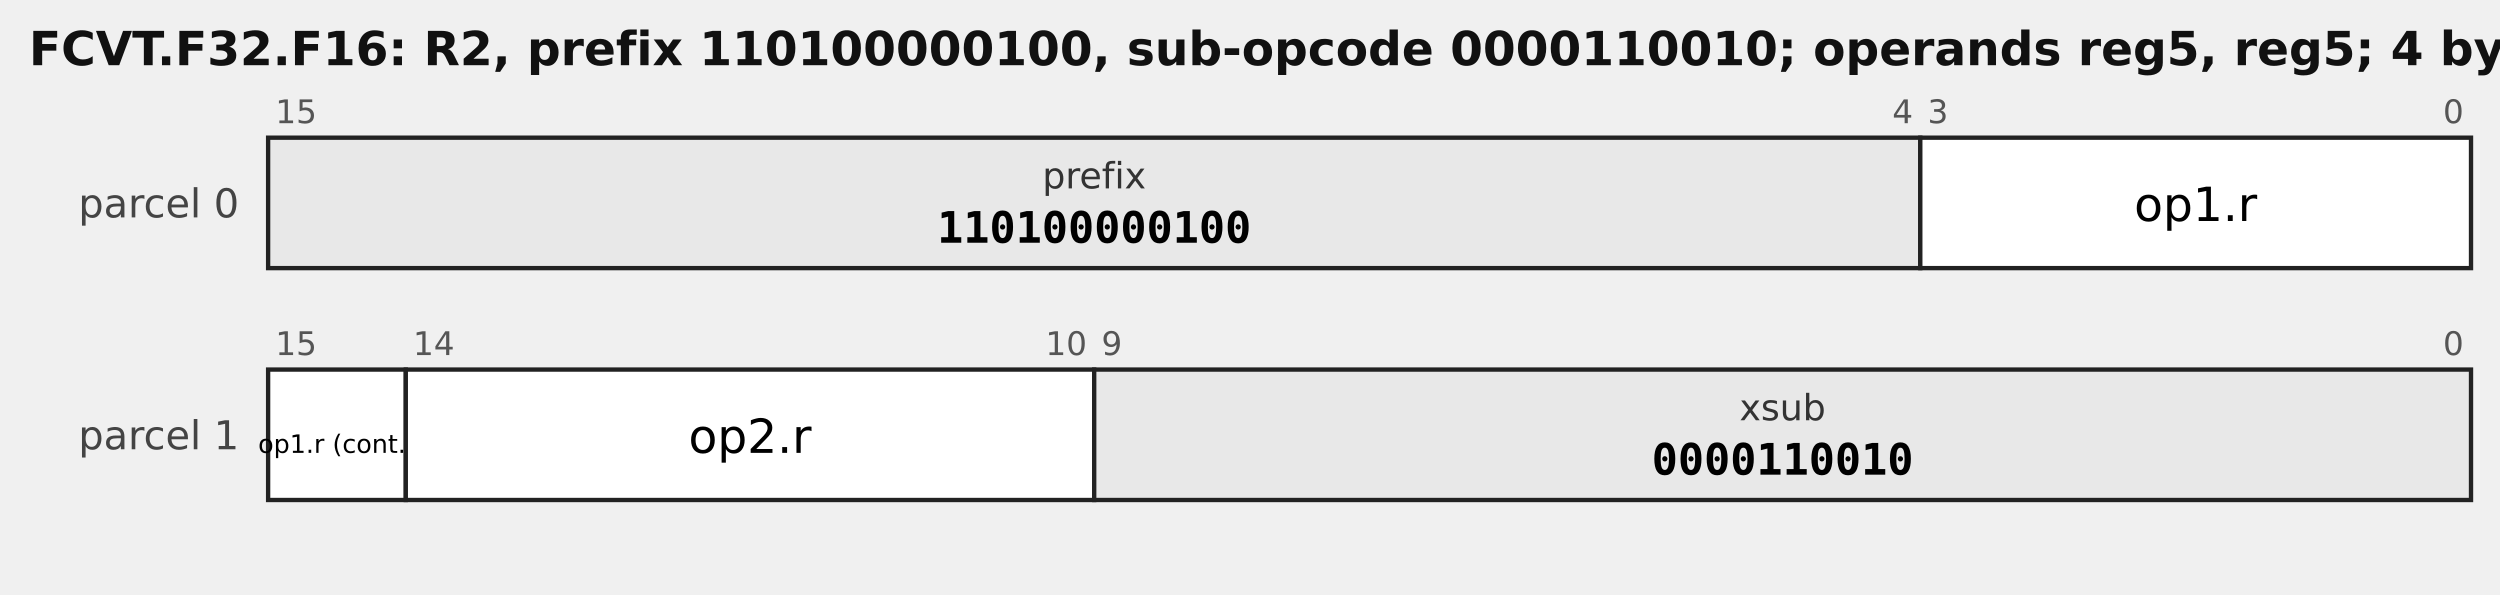
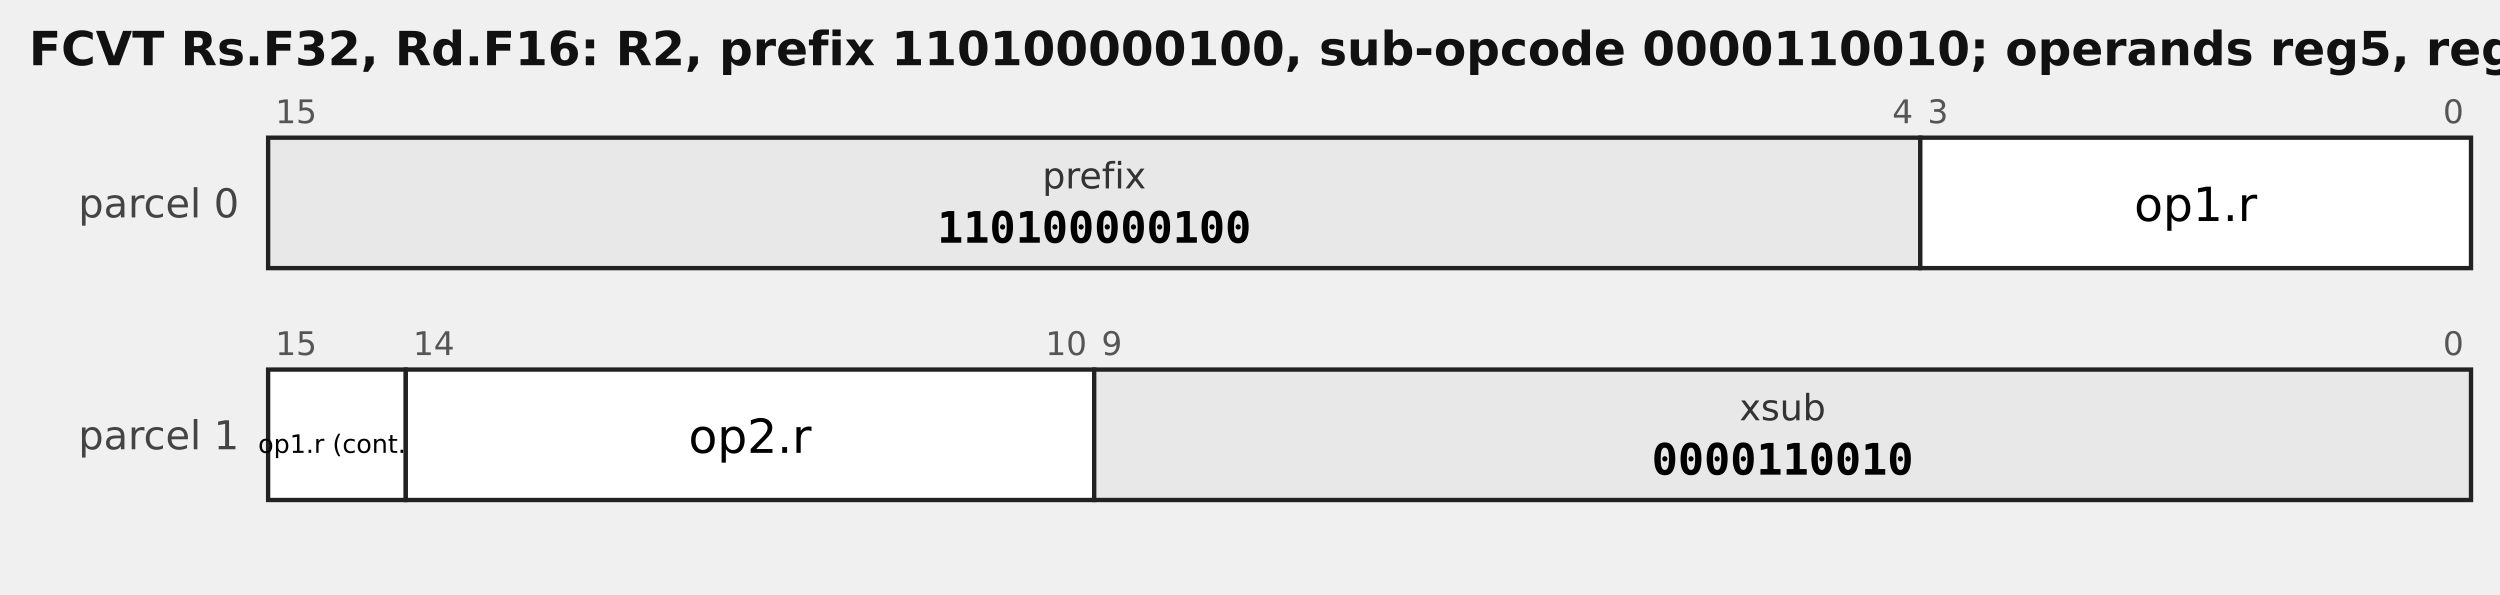
<svg xmlns="http://www.w3.org/2000/svg" width="690" height="164" viewBox="0 0 690 164" font-family="DejaVu Sans, sans-serif">
-   <text x="8" y="18" font-size="13" font-weight="bold" fill="#111">FCVT.F32.F16: R2, prefix 110100000100, sub-opcode 0000110010; operands reg5, reg5; 4 bytes</text>
+   <text x="8" y="18" font-size="13" font-weight="bold" fill="#111">FCVT Rs.F32, Rd.F16: R2, prefix 110100000100, sub-opcode 0000110010; operands reg5, reg5; 4 bytes</text>
  <text x="66" y="60" font-size="11" text-anchor="end" fill="#444">parcel 0</text>
  <rect x="74" y="38" width="456" height="36" fill="#e8e8e8" stroke="#222" stroke-width="1.2" />
  <text x="76" y="34" font-size="9" fill="#555" text-anchor="start">15</text>
  <text x="528" y="34" font-size="9" fill="#555" text-anchor="end">4</text>
  <text x="302.0" y="52" font-size="10.0" text-anchor="middle" font-family="DejaVu Sans, sans-serif" fill="#333">prefix</text>
  <text x="302.0" y="67" font-size="12.0" text-anchor="middle" font-family="DejaVu Sans Mono, monospace" font-weight="bold">110100000100</text>
  <rect x="530" y="38" width="152" height="36" fill="#ffffff" stroke="#222" stroke-width="1.2" />
  <text x="532" y="34" font-size="9" fill="#555" text-anchor="start">3</text>
  <text x="680" y="34" font-size="9" fill="#555" text-anchor="end">0</text>
  <text x="606.0" y="61" font-size="13.0" text-anchor="middle" font-family="DejaVu Sans, sans-serif">op1.r</text>
  <text x="66" y="124" font-size="11" text-anchor="end" fill="#444">parcel 1</text>
  <rect x="74" y="102" width="38" height="36" fill="#ffffff" stroke="#222" stroke-width="1.2" />
  <text x="76" y="98" font-size="9" fill="#555" text-anchor="start">15</text>
  <text x="93.0" y="125" font-size="7.0" text-anchor="middle" font-family="DejaVu Sans, sans-serif">op1.r (cont.)</text>
  <rect x="112" y="102" width="190" height="36" fill="#ffffff" stroke="#222" stroke-width="1.2" />
  <text x="114" y="98" font-size="9" fill="#555" text-anchor="start">14</text>
  <text x="300" y="98" font-size="9" fill="#555" text-anchor="end">10</text>
  <text x="207.0" y="125" font-size="13.0" text-anchor="middle" font-family="DejaVu Sans, sans-serif">op2.r</text>
  <rect x="302" y="102" width="380" height="36" fill="#e8e8e8" stroke="#222" stroke-width="1.2" />
  <text x="304" y="98" font-size="9" fill="#555" text-anchor="start">9</text>
  <text x="680" y="98" font-size="9" fill="#555" text-anchor="end">0</text>
  <text x="492.0" y="116" font-size="10.0" text-anchor="middle" font-family="DejaVu Sans, sans-serif" fill="#333">xsub</text>
  <text x="492.0" y="131" font-size="12.0" text-anchor="middle" font-family="DejaVu Sans Mono, monospace" font-weight="bold">0000110010</text>
</svg>
